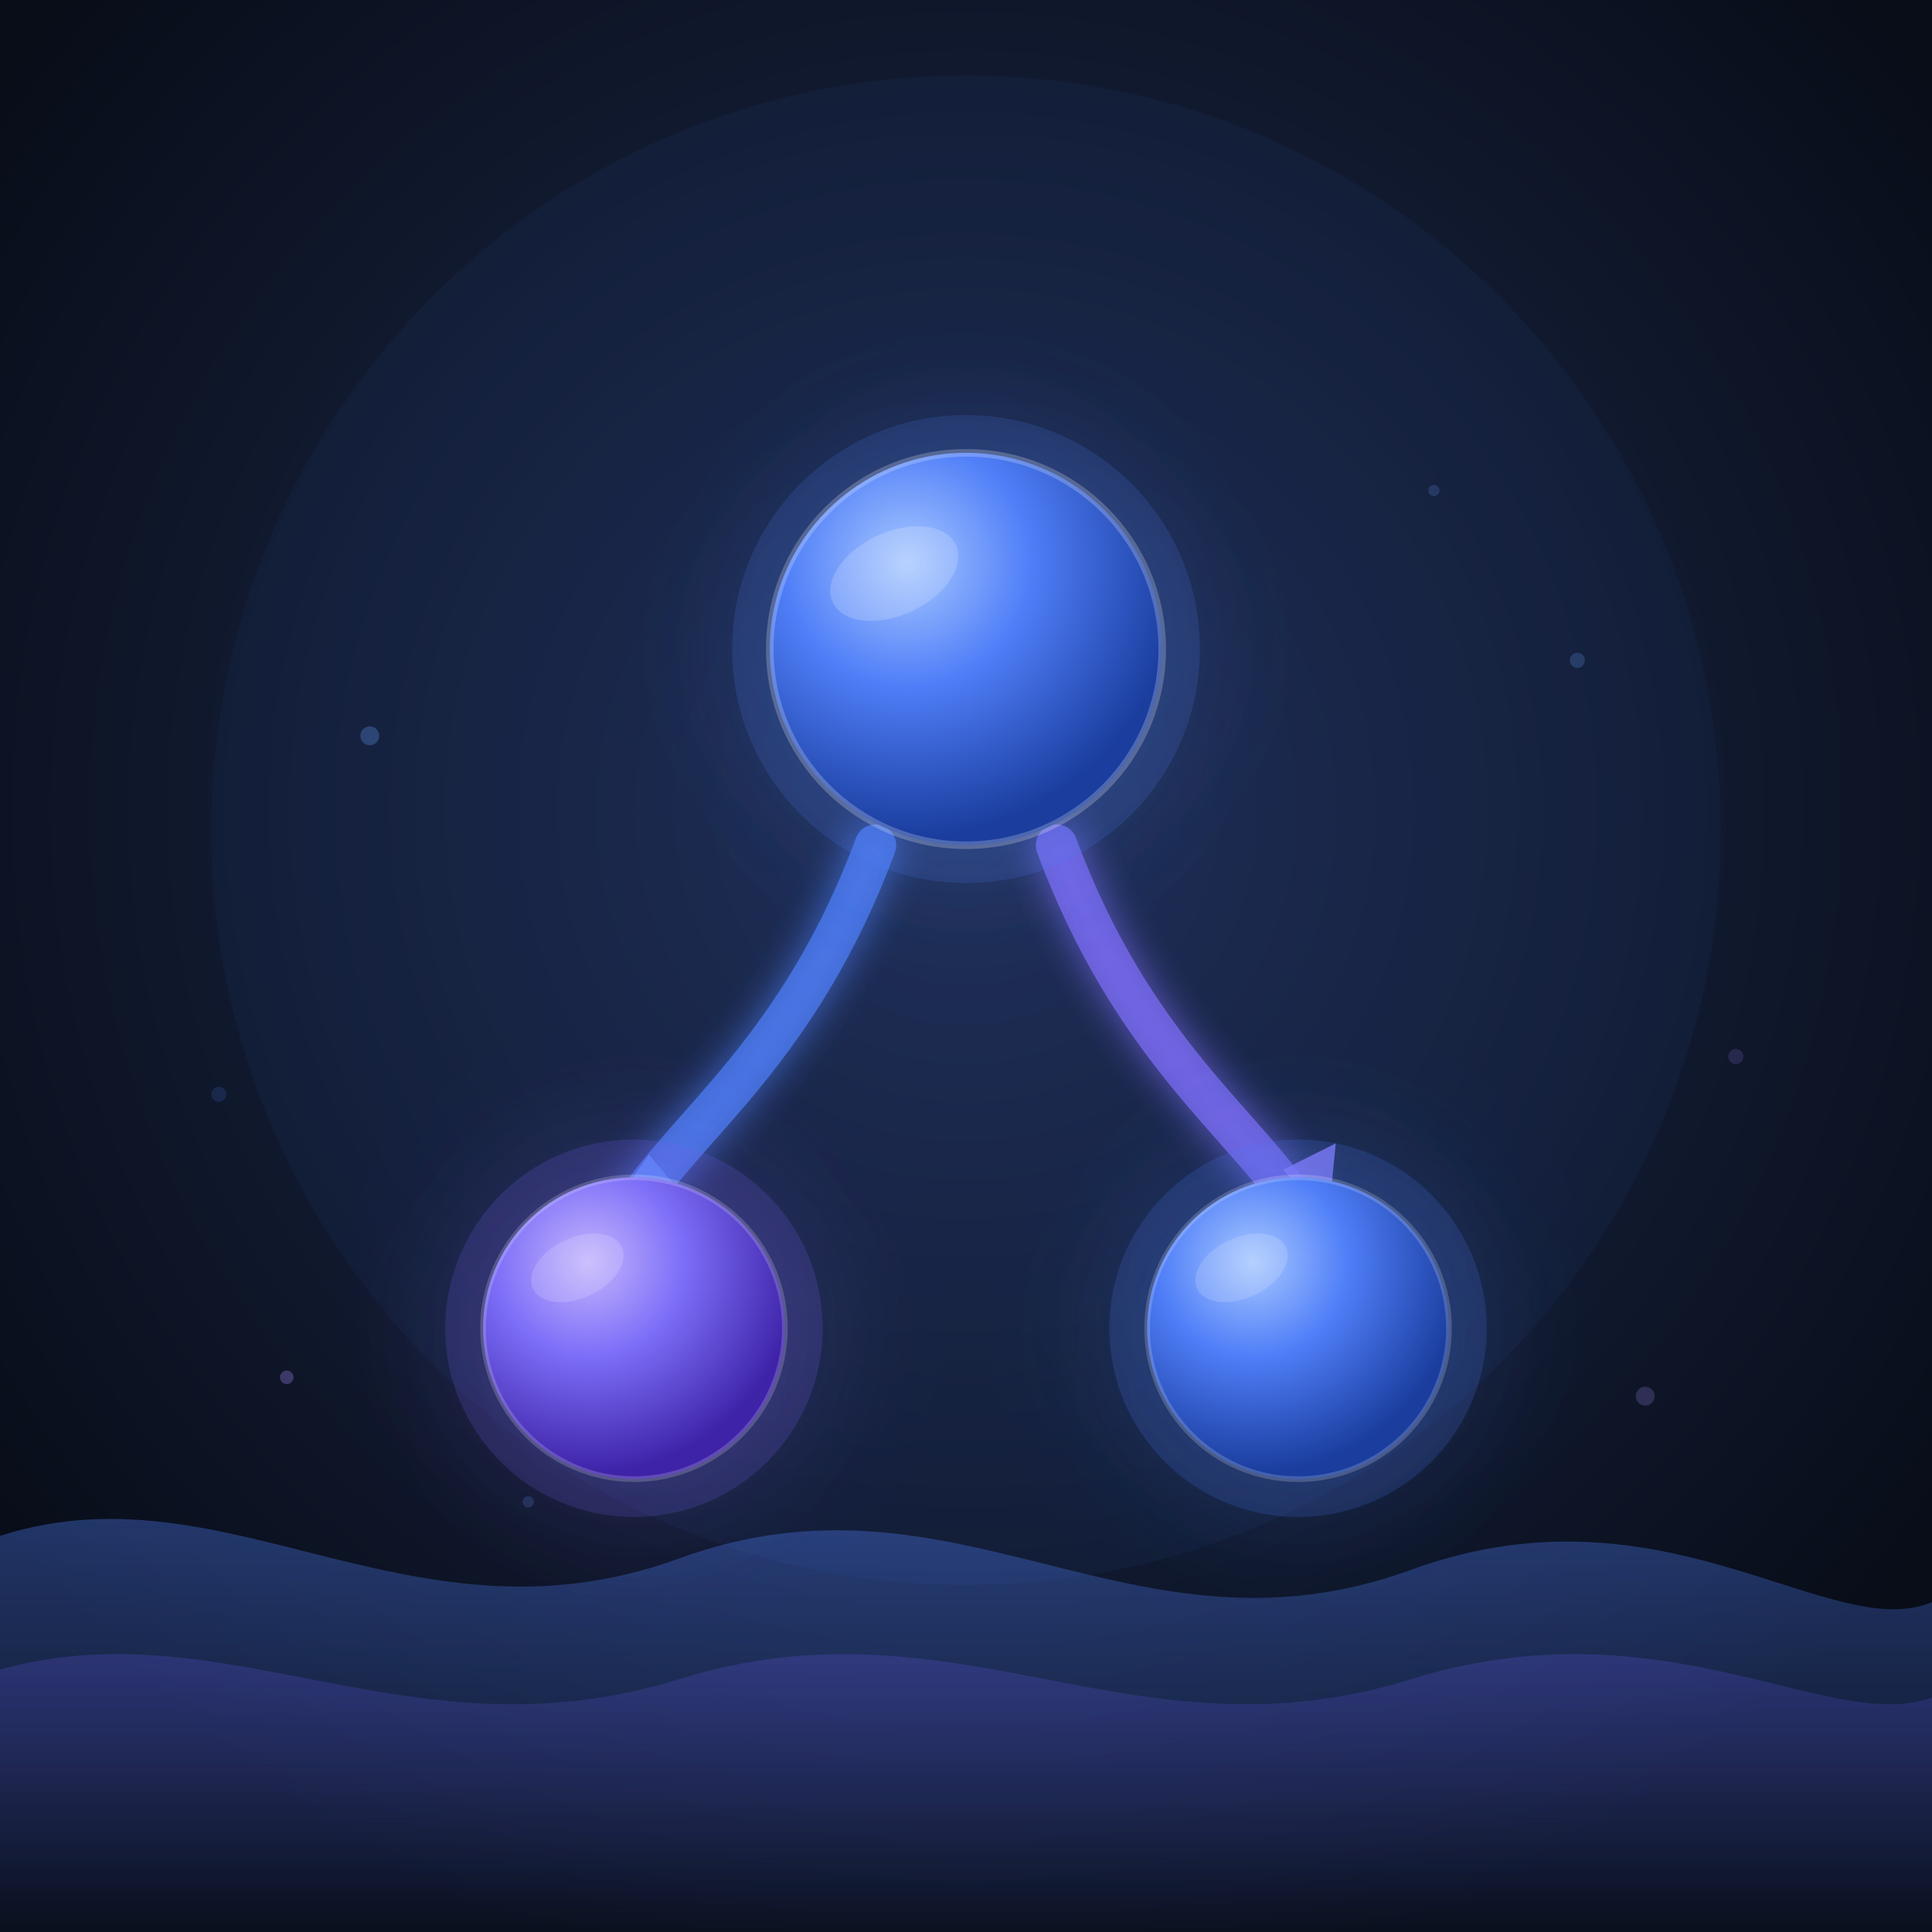
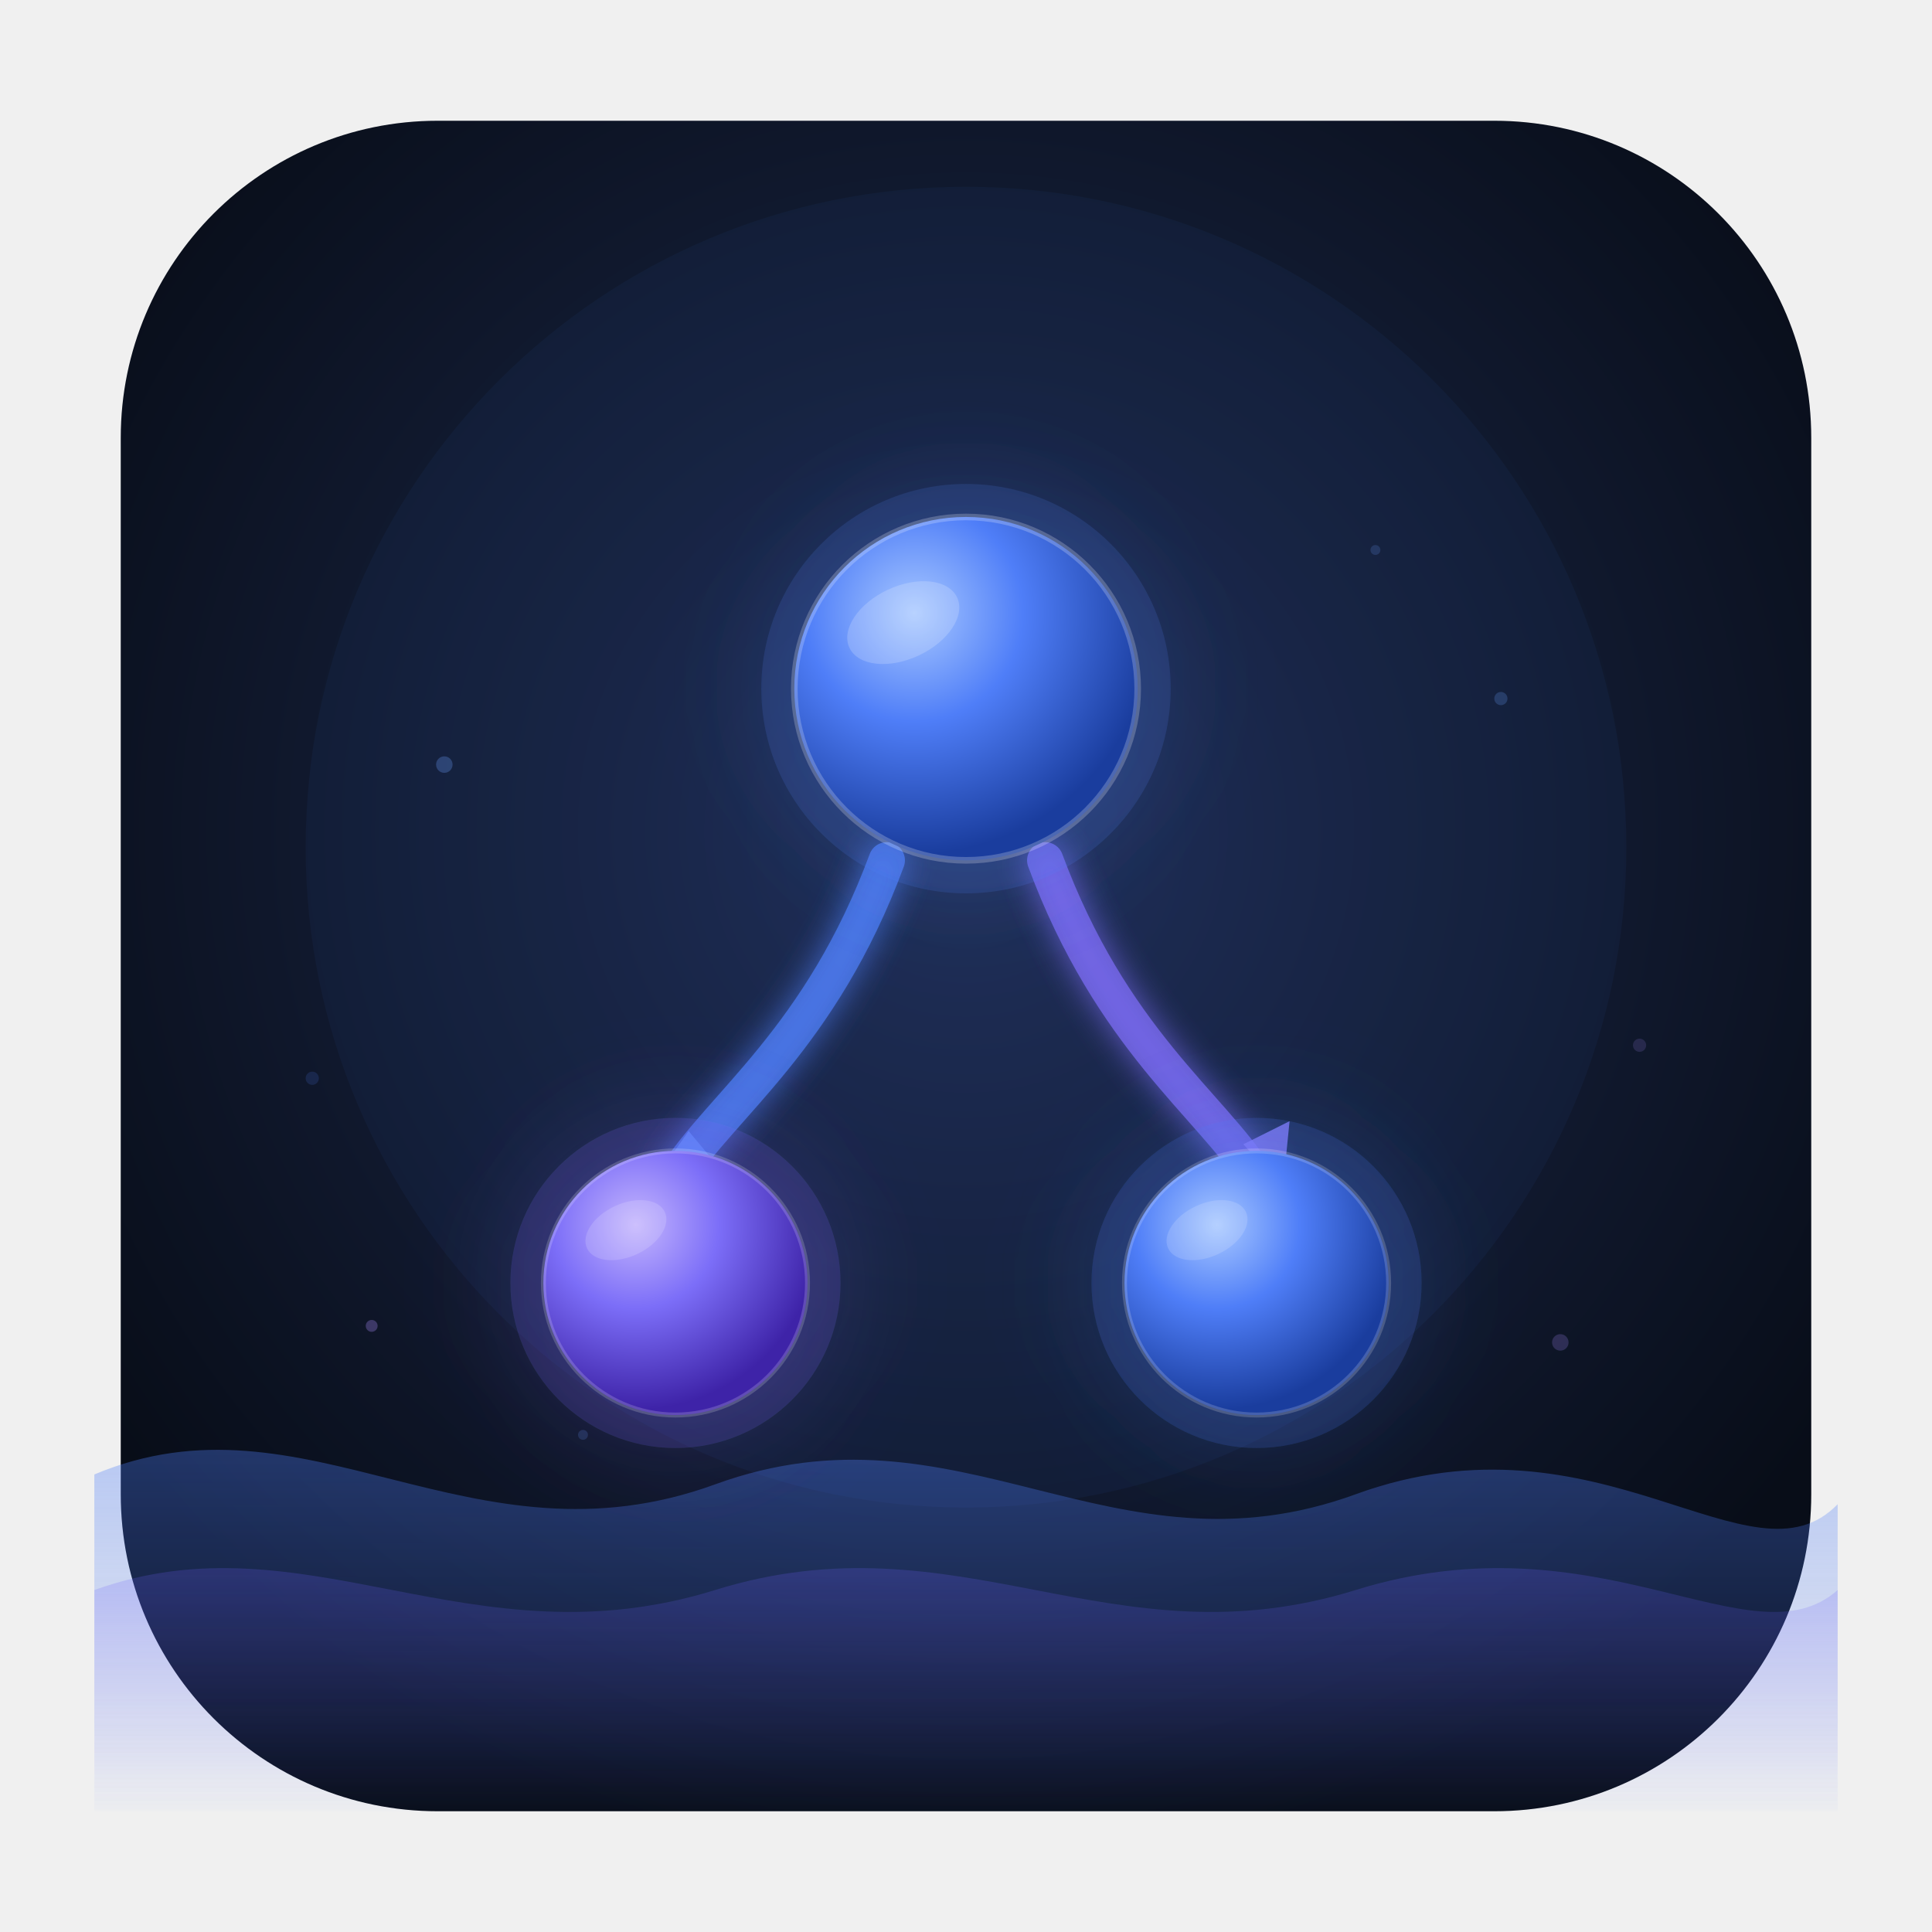
<svg xmlns="http://www.w3.org/2000/svg" viewBox="0 0 512 512">
  <defs>
    <radialGradient id="bg" cx="50%" cy="42%" r="62%" gradientUnits="objectBoundingBox">
      <stop offset="0%" stop-color="#1e2c52" />
      <stop offset="100%" stop-color="#080d18" />
    </radialGradient>
    <radialGradient id="nodeTop" cx="35%" cy="28%" r="70%">
      <stop offset="0%" stop-color="#a8c8ff" />
      <stop offset="45%" stop-color="#4f7ef8" />
      <stop offset="100%" stop-color="#1a3d9e" />
    </radialGradient>
    <radialGradient id="nodeBot" cx="35%" cy="28%" r="70%">
      <stop offset="0%" stop-color="#c4b5fd" />
      <stop offset="45%" stop-color="#7c6ef8" />
      <stop offset="100%" stop-color="#3e23a8" />
    </radialGradient>
    <filter id="glow" x="-80%" y="-80%" width="360%" height="360%">
      <feGaussianBlur stdDeviation="16" result="blur" />
      <feMerge>
        <feMergeNode in="blur" />
        <feMergeNode in="SourceGraphic" />
      </feMerge>
    </filter>
    <filter id="lineGlow" x="-30%" y="-30%" width="160%" height="160%">
      <feGaussianBlur stdDeviation="5" result="blur" />
      <feMerge>
        <feMergeNode in="blur" />
        <feMergeNode in="SourceGraphic" />
      </feMerge>
    </filter>
    <linearGradient id="wave1" x1="0" y1="0" x2="0" y2="1">
      <stop offset="0%" stop-color="#4f7ef8" stop-opacity="0.35" />
      <stop offset="100%" stop-color="#4f7ef8" stop-opacity="0.02" />
    </linearGradient>
    <linearGradient id="wave2" x1="0" y1="0" x2="0" y2="1">
      <stop offset="0%" stop-color="#6b5ef8" stop-opacity="0.22" />
      <stop offset="100%" stop-color="#6b5ef8" stop-opacity="0.0" />
    </linearGradient>
  </defs>
-   <rect width="512" height="512" fill="url(#bg)" />
-   <circle cx="256" cy="220" r="200" fill="#4f7ef8" fill-opacity="0.05" />
-   <path d="M -8,410            C  56,383  106,440  180,413            C 254,386  300,443  374,416            C 448,389  494,446  520,419            L 520,512 L -8,512 Z" fill="url(#wave1)" />
-   <path d="M -8,445            C  56,422  106,468  180,445            C 254,422  300,468  374,445            C 448,422  494,468  520,445            L 520,512 L -8,512 Z" fill="url(#wave2)" />
-   <circle cx="98" cy="195" r="2.5" fill="#6b9fff" fill-opacity="0.28" />
-   <circle cx="418" cy="175" r="2" fill="#6b9fff" fill-opacity="0.22" />
-   <circle cx="76" cy="365" r="1.8" fill="#a78bfa" fill-opacity="0.30" />
-   <circle cx="436" cy="370" r="2.5" fill="#a78bfa" fill-opacity="0.22" />
-   <circle cx="380" cy="130" r="1.5" fill="#6b9fff" fill-opacity="0.18" />
-   <circle cx="140" cy="398" r="1.5" fill="#6b9fff" fill-opacity="0.18" />
-   <circle cx="460" cy="280" r="2" fill="#a78bfa" fill-opacity="0.16" />
-   <circle cx="58" cy="290" r="2" fill="#4f7ef8" fill-opacity="0.16" />
-   <path d="M 232,224 C 212,278 182,298 168,320" stroke="#4f7ef8" stroke-width="11" stroke-linecap="round" stroke-opacity="0.72" fill="none" filter="url(#lineGlow)" />
-   <path d="M 280,224 C 300,278 330,298 344,320" stroke="#7c6ef8" stroke-width="11" stroke-linecap="round" stroke-opacity="0.72" fill="none" filter="url(#lineGlow)" />
-   <path d="M 160,323 L 172,306 L 182,318 Z" fill="#5d8ffb" fill-opacity="0.80" />
-   <path d="M 352,323 L 340,310 L 354,303 Z" fill="#8b7bf9" fill-opacity="0.80" />
-   <circle cx="256" cy="172" r="62" fill="#4f7ef8" fill-opacity="0.16" filter="url(#glow)" />
-   <circle cx="256" cy="172" r="52" fill="url(#nodeTop)" />
-   <circle cx="256" cy="172" r="52" fill="none" stroke="white" stroke-width="2" stroke-opacity="0.22" />
-   <ellipse cx="237" cy="152" rx="18" ry="11" fill="white" fill-opacity="0.18" transform="rotate(-25,237,152)" />
-   <circle cx="168" cy="352" r="50" fill="#7c6ef8" fill-opacity="0.18" filter="url(#glow)" />
-   <circle cx="168" cy="352" r="40" fill="url(#nodeBot)" />
-   <circle cx="168" cy="352" r="40" fill="none" stroke="white" stroke-width="1.5" stroke-opacity="0.18" />
-   <ellipse cx="153" cy="336" rx="13" ry="8" fill="white" fill-opacity="0.15" transform="rotate(-25,153,336)" />
-   <circle cx="344" cy="352" r="50" fill="#4f7ef8" fill-opacity="0.18" filter="url(#glow)" />
-   <circle cx="344" cy="352" r="40" fill="url(#nodeTop)" />
-   <circle cx="344" cy="352" r="40" fill="none" stroke="white" stroke-width="1.5" stroke-opacity="0.18" />
-   <ellipse cx="329" cy="336" rx="13" ry="8" fill="white" fill-opacity="0.15" transform="rotate(-25,329,336)" />
+   <g transform="translate(32 32) scale(0.875)">
+     <rect width="512" height="512" rx="96" ry="96" fill="url(#bg)" />
+     <circle cx="256" cy="220" r="200" fill="#4f7ef8" fill-opacity="0.05" />
+     <path d="M -8,410            C  56,383  106,440  180,413            C 254,386  300,443  374,416            C 448,389  494,446  520,419            L 520,512 L -8,512 Z" fill="url(#wave1)" />
+     <path d="M -8,445            C  56,422  106,468  180,445            C 254,422  300,468  374,445            C 448,422  494,468  520,445            L 520,512 L -8,512 Z" fill="url(#wave2)" />
+     <circle cx="98" cy="195" r="2.5" fill="#6b9fff" fill-opacity="0.28" />
+     <circle cx="418" cy="175" r="2" fill="#6b9fff" fill-opacity="0.22" />
+     <circle cx="76" cy="365" r="1.8" fill="#a78bfa" fill-opacity="0.30" />
+     <circle cx="436" cy="370" r="2.5" fill="#a78bfa" fill-opacity="0.22" />
+     <circle cx="380" cy="130" r="1.5" fill="#6b9fff" fill-opacity="0.18" />
+     <circle cx="140" cy="398" r="1.5" fill="#6b9fff" fill-opacity="0.18" />
+     <circle cx="460" cy="280" r="2" fill="#a78bfa" fill-opacity="0.16" />
+     <circle cx="58" cy="290" r="2" fill="#4f7ef8" fill-opacity="0.16" />
+     <path d="M 232,224 C 212,278 182,298 168,320" stroke="#4f7ef8" stroke-width="11" stroke-linecap="round" stroke-opacity="0.72" fill="none" filter="url(#lineGlow)" />
+     <path d="M 280,224 C 300,278 330,298 344,320" stroke="#7c6ef8" stroke-width="11" stroke-linecap="round" stroke-opacity="0.72" fill="none" filter="url(#lineGlow)" />
+     <path d="M 160,323 L 172,306 L 182,318 Z" fill="#5d8ffb" fill-opacity="0.80" />
+     <path d="M 352,323 L 340,310 L 354,303 Z" fill="#8b7bf9" fill-opacity="0.80" />
+     <circle cx="256" cy="172" r="62" fill="#4f7ef8" fill-opacity="0.16" filter="url(#glow)" />
+     <circle cx="256" cy="172" r="52" fill="url(#nodeTop)" />
+     <circle cx="256" cy="172" r="52" fill="none" stroke="white" stroke-width="2" stroke-opacity="0.22" />
+     <ellipse cx="237" cy="152" rx="18" ry="11" fill="white" fill-opacity="0.18" transform="rotate(-25,237,152)" />
+     <circle cx="168" cy="352" r="50" fill="#7c6ef8" fill-opacity="0.18" filter="url(#glow)" />
+     <circle cx="168" cy="352" r="40" fill="url(#nodeBot)" />
+     <circle cx="168" cy="352" r="40" fill="none" stroke="white" stroke-width="1.5" stroke-opacity="0.18" />
+     <ellipse cx="153" cy="336" rx="13" ry="8" fill="white" fill-opacity="0.15" transform="rotate(-25,153,336)" />
+     <circle cx="344" cy="352" r="50" fill="#4f7ef8" fill-opacity="0.18" filter="url(#glow)" />
+     <circle cx="344" cy="352" r="40" fill="url(#nodeTop)" />
+     <circle cx="344" cy="352" r="40" fill="none" stroke="white" stroke-width="1.5" stroke-opacity="0.18" />
+     <ellipse cx="329" cy="336" rx="13" ry="8" fill="white" fill-opacity="0.15" transform="rotate(-25,329,336)" />
+   </g>
</svg>
